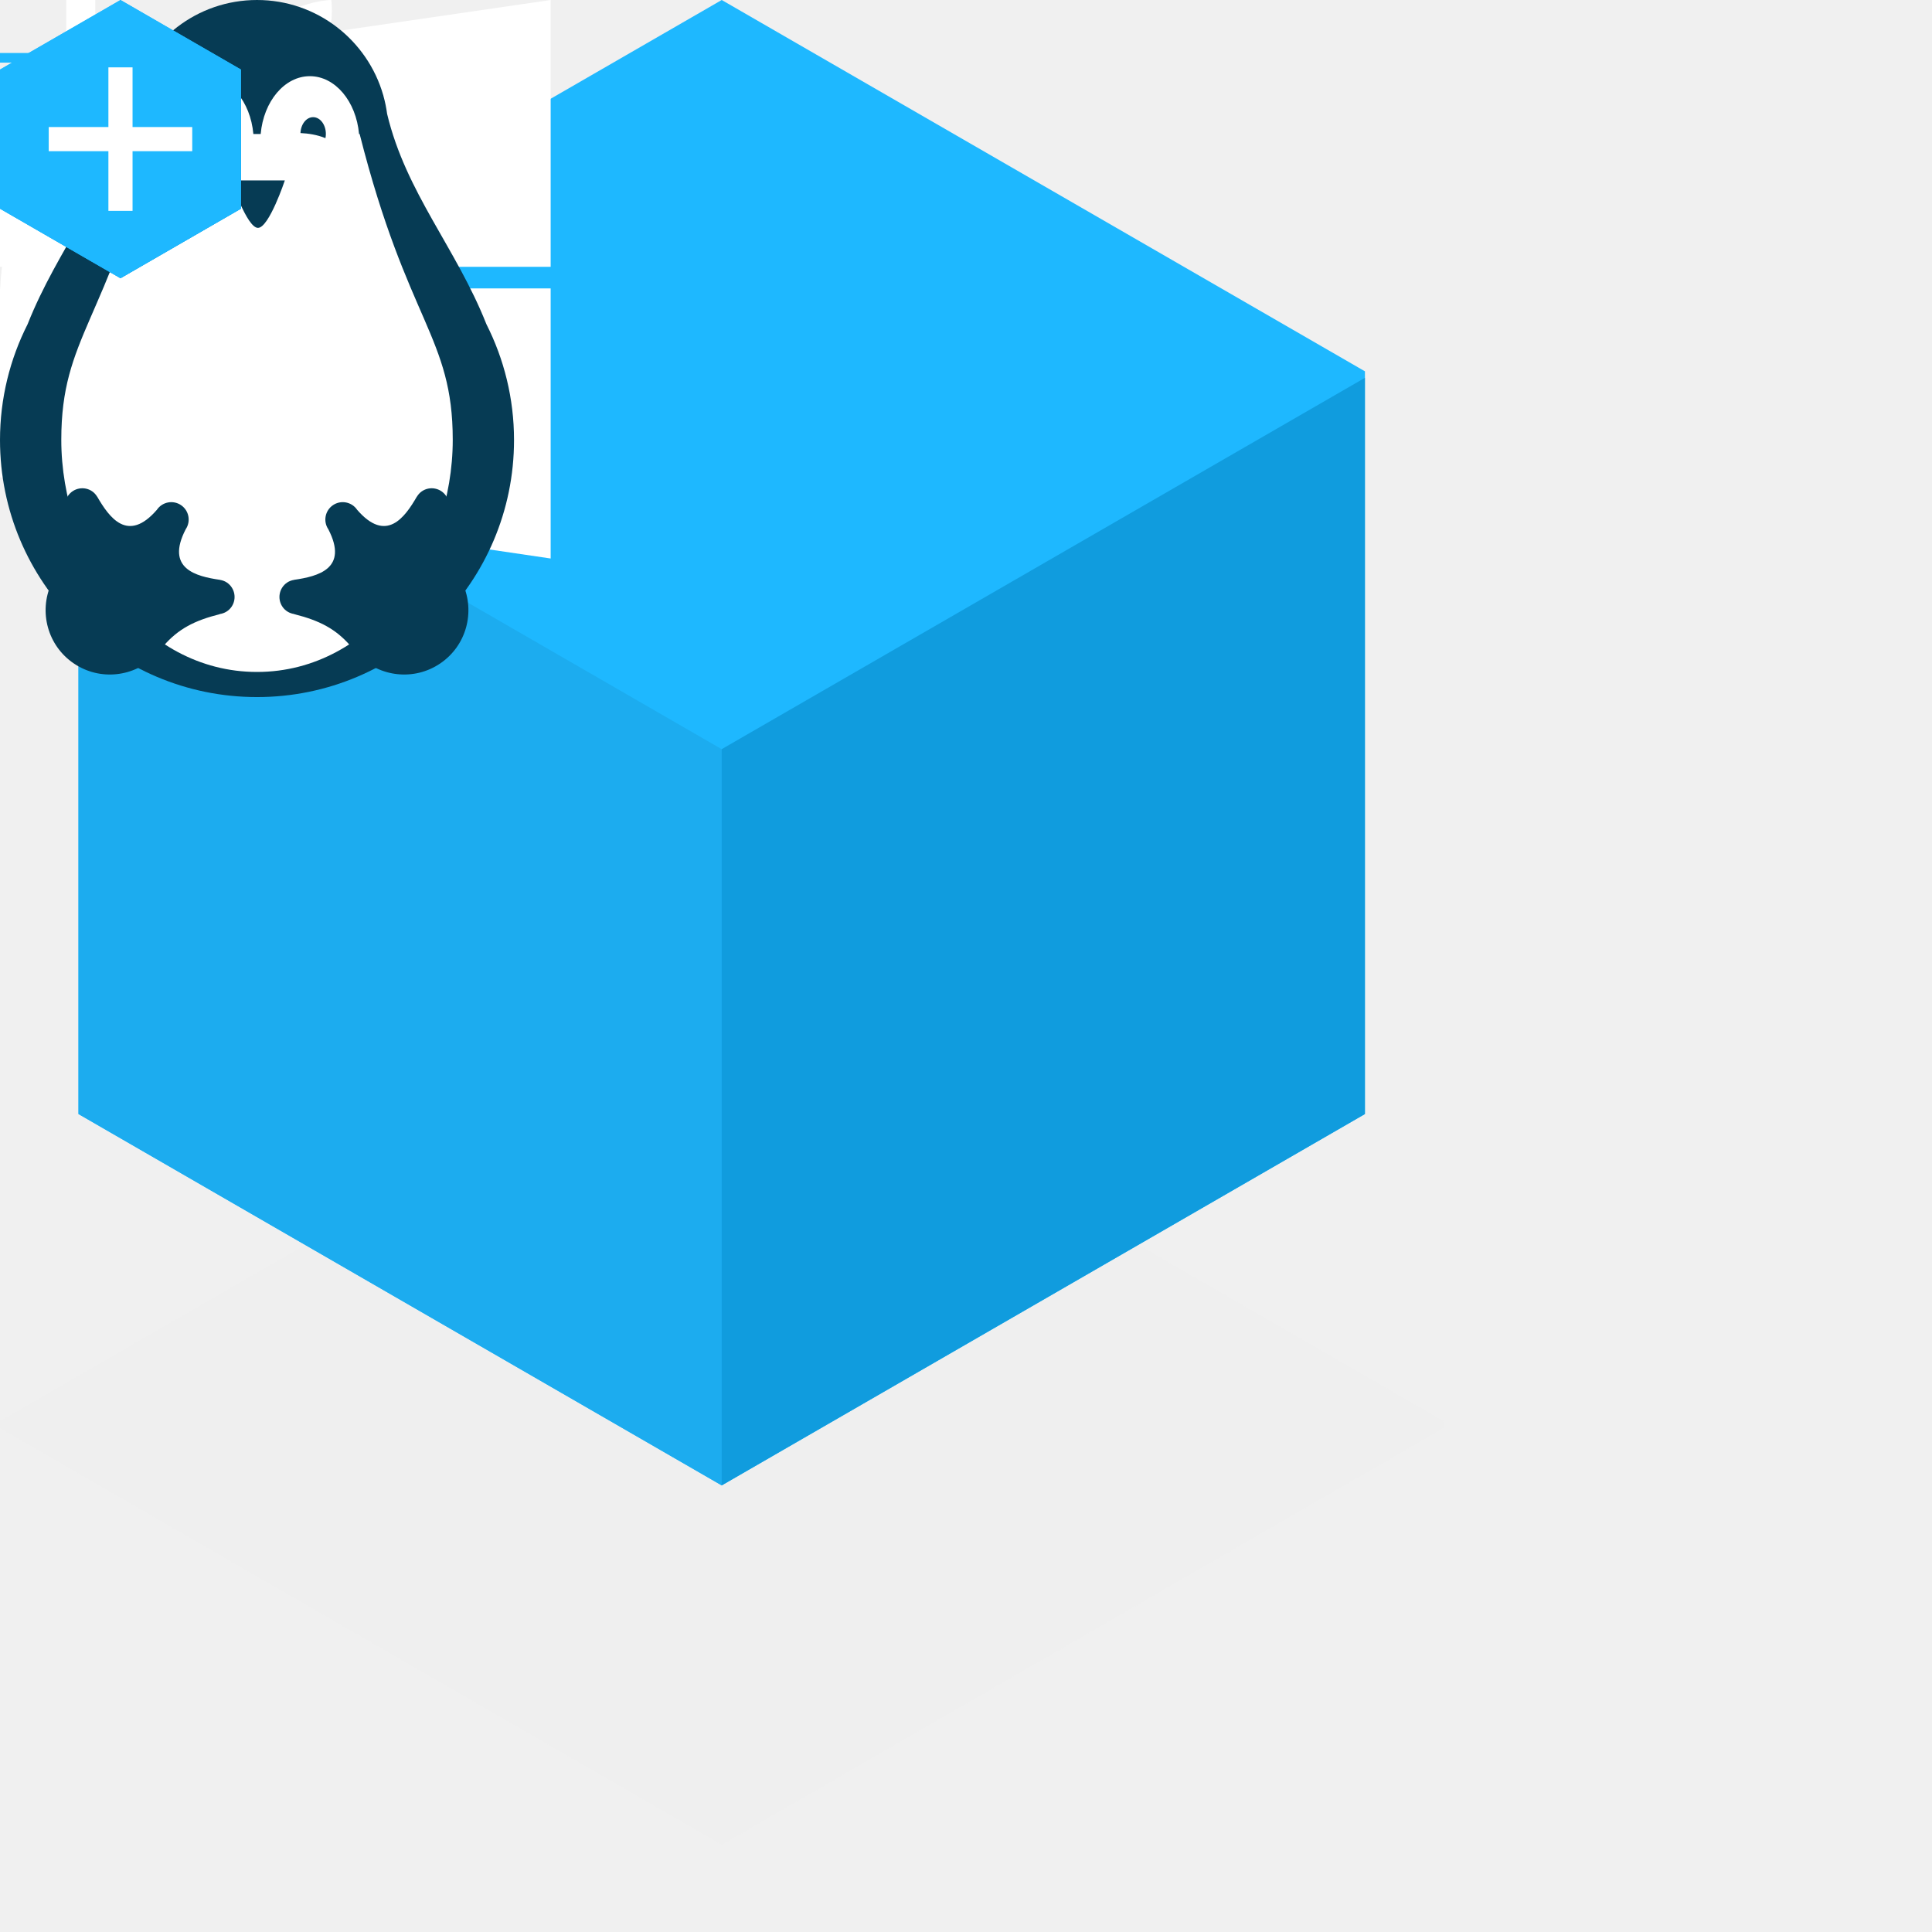
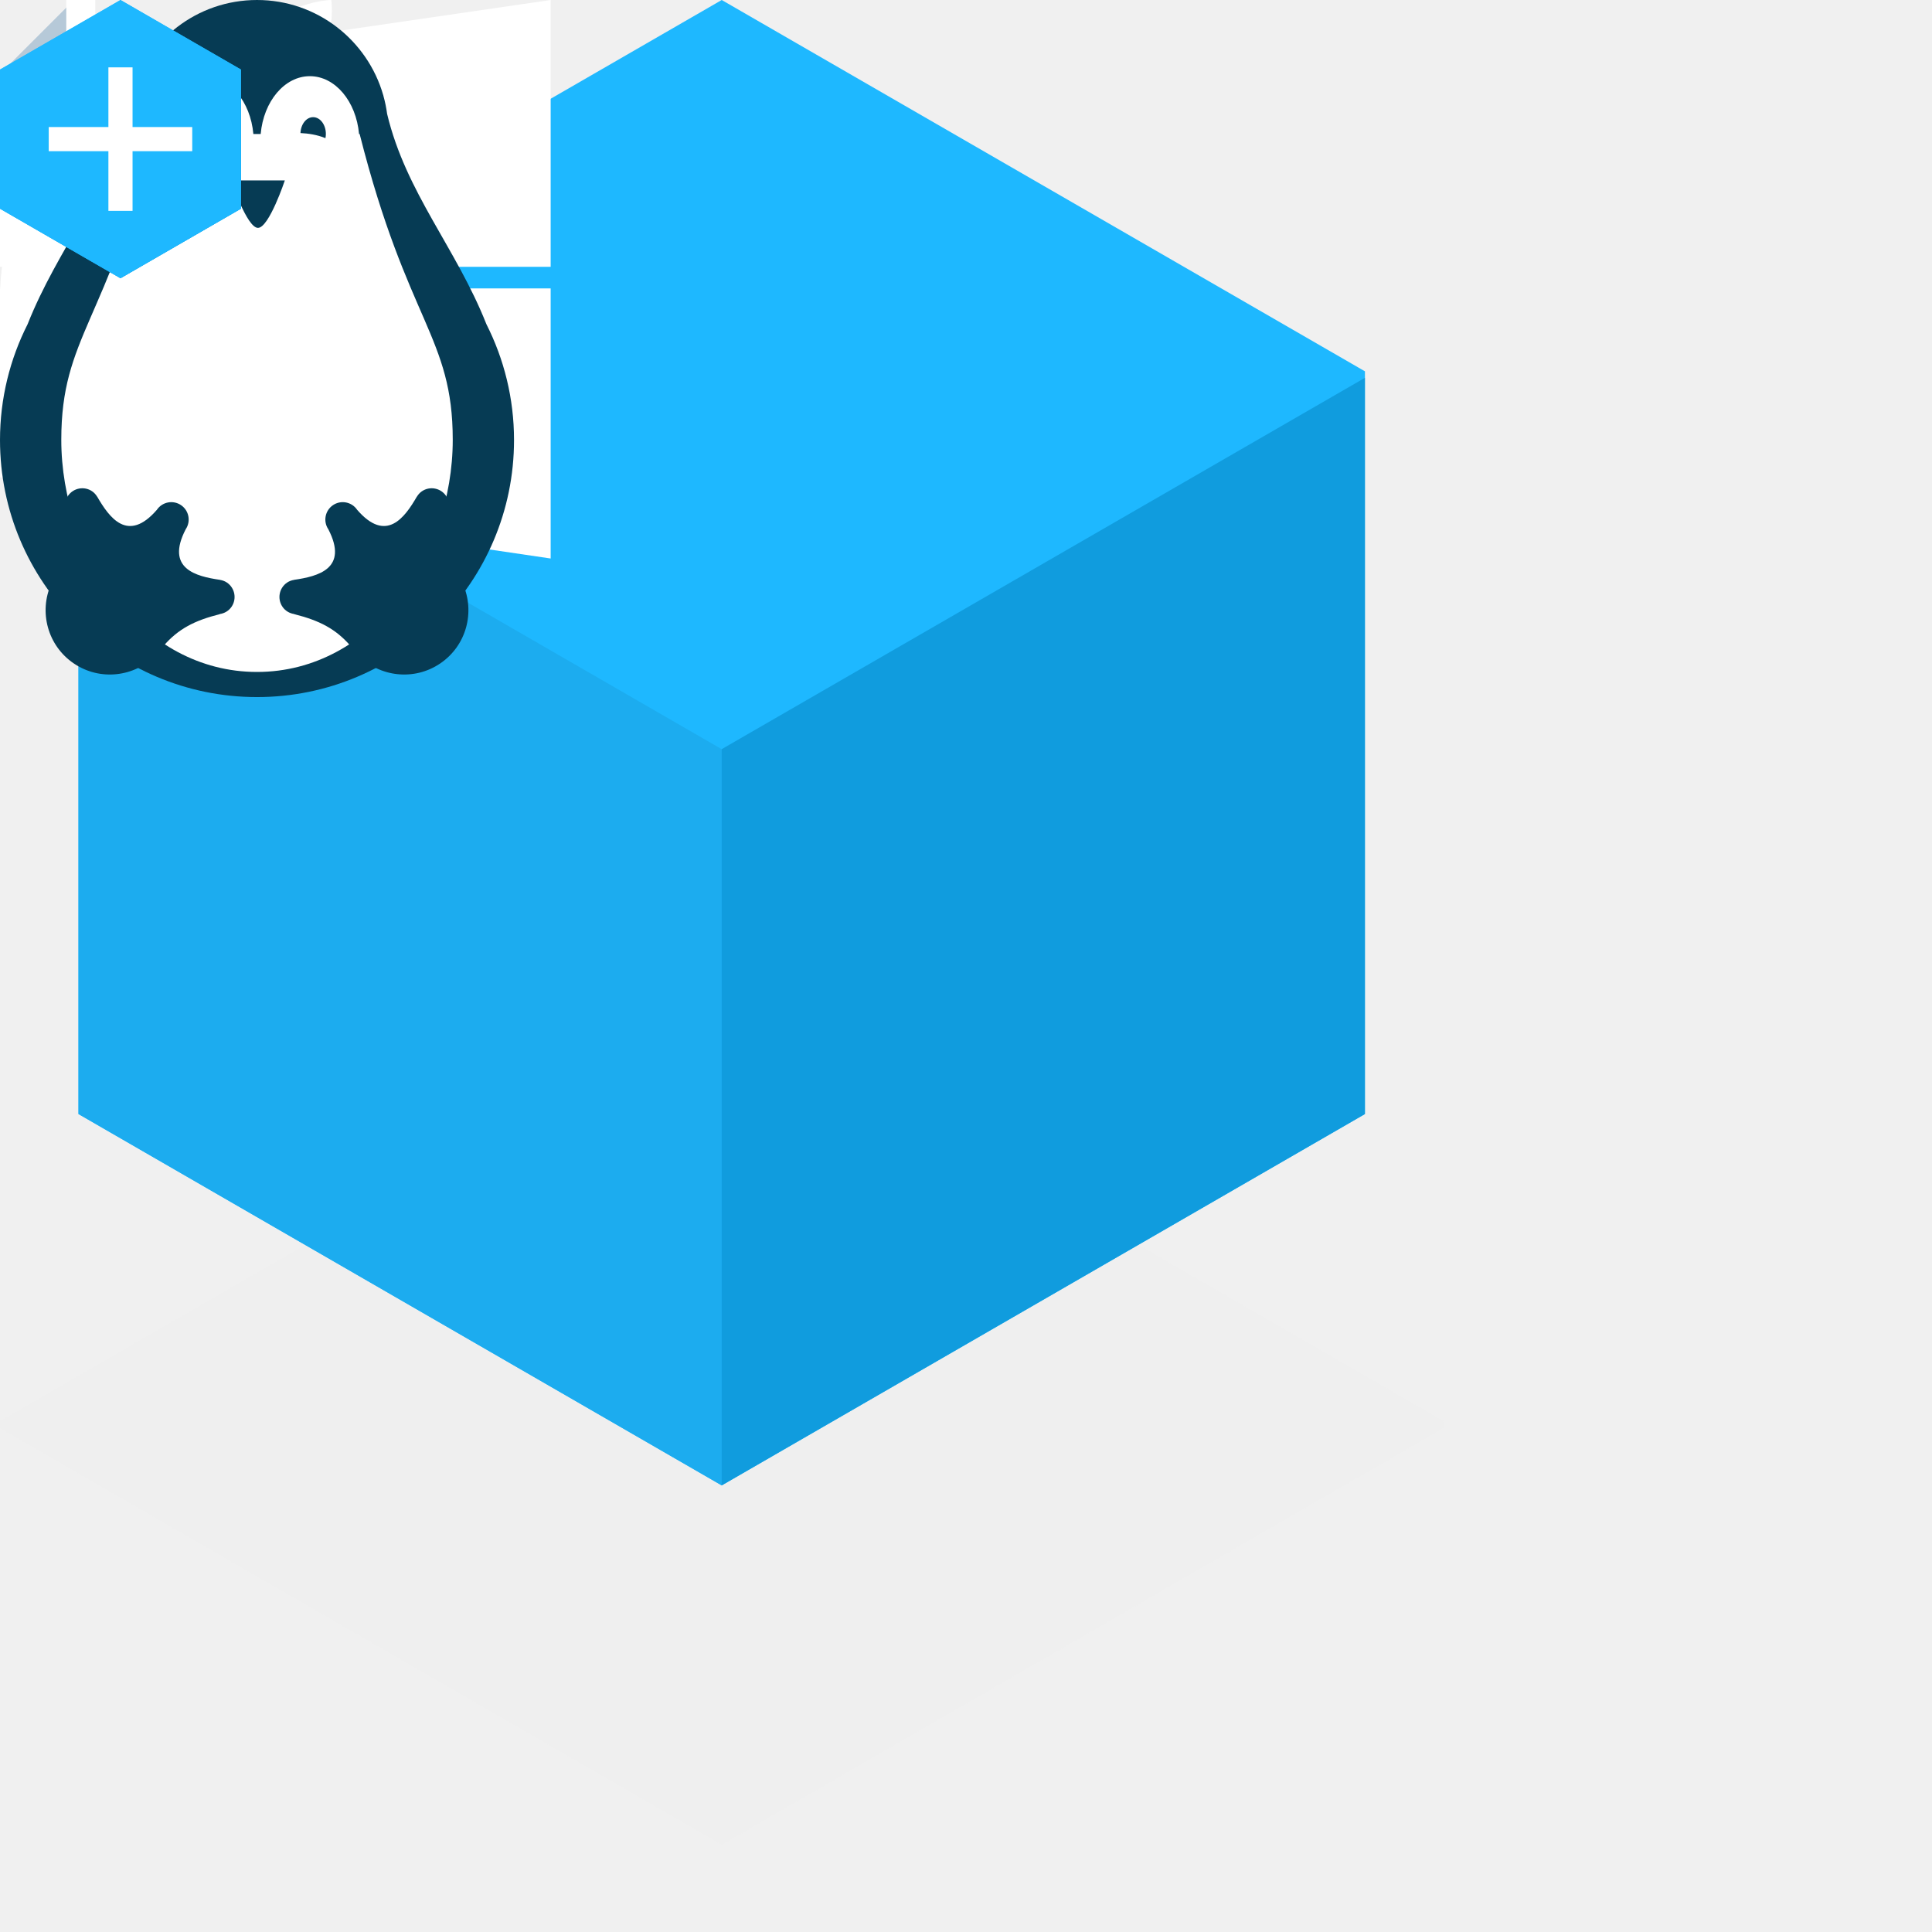
<svg xmlns="http://www.w3.org/2000/svg" version="1.1" id="Layer_1" x="0px" y="0px" viewBox="0 0 200 200" style="enable-background:new 0 0 200 200;" xml:space="preserve">
  <style type="text/css">
	.st0{fill:#EFEFEF;}
	.st1{fill:#1EB8FF;}
	.st2{fill:#1CACEF;}
	.st3{fill:#109CDE;}
	.st4{fill-rule:evenodd;clip-rule:evenodd;fill:#FFFFFF;}
	.st5{fill:none;stroke:#1EB8FF;stroke-miterlimit:10;}
- 	.st6{fill:none;stroke:#FFFFFF;stroke-width:3;stroke-miterlimit:10;}
- 	.st7{fill:#FFFFFF;}
- 	.st8{fill-rule:evenodd;clip-rule:evenodd;fill:#063B54;}
- 	.st9{fill:none;stroke:#FFFFFF;stroke-width:2.5;stroke-miterlimit:10;}
+ 	.st6{fill:none;stroke:#B6C9D8;stroke-width:2;stroke-miterlimit:10;}
+ 	.st7{fill:none;stroke:#FFFFFF;stroke-width:3;stroke-miterlimit:10;}
+ 	.st8{fill:#FFFFFF;}
+ 	.st9{fill-rule:evenodd;clip-rule:evenodd;fill:#063B54;}
+ 	.st10{fill:none;stroke:#FFFFFF;stroke-width:2.5;stroke-miterlimit:10;}
</style>
  <g id="blok_x60_150x191">
    <polygon id="_x3E_box-shadow" class="st0" points="74.709,190.981 149.418,147.852 149.422,147.095 74.713,103.966 0,147.095    0,147.852  " />
    <polygon class="st1" points="8.124,38.439 74.713,0 141.298,38.439 141.298,115.325 74.713,153.768 8.124,115.325  " />
    <polygon class="st2" points="8.124,39.113 74.709,77.553 74.709,153.768 8.124,115.325  " />
    <polygon class="st3" points="141.294,39.113 74.709,77.553 74.709,153.768 141.294,115.325  " />
  </g>
  <g id="apple-logo_x60_47x57">
    <path class="st4" d="M25.413,4.918C29.129,0.024,34.292,0,34.292,0s0.764,4.6-2.921,9.038c-3.94,4.726-8.412,3.951-8.412,3.951   S22.116,9.27,25.413,4.918z" />
    <path class="st4" d="M23.428,16.213c1.915,0,5.45-2.623,10.067-2.623c7.945,0,11.064,5.65,11.064,5.65s-6.108,3.124-6.108,10.701   c0,8.553,7.613,11.501,7.613,11.501s-5.32,14.974-12.506,14.974c-3.302,0-5.869-2.223-9.347-2.223   c-3.545,0-7.059,2.306-9.352,2.306C8.29,56.499,0,42.294,0,30.875c0-11.233,7.018-17.13,13.605-17.13   C17.882,13.744,21.208,16.213,23.428,16.213z" />
  </g>
-   <g id="jump-arrow_x60_15x12">
-     <line class="st5" x1="0" y1="5.985" x2="13.537" y2="5.985" />
-     <polyline class="st5" points="7.906,0.354 13.537,5.985 7.906,11.616  " />
+   <g id="jump-arrow_x60_18x15">
+     <g>
+       <line class="st5" x1="18.109" y1="7.652" x2="1.414" y2="7.652" />
+       <polyline class="st5" points="8.359,14.596 1.414,7.652 8.359,0.707   " />
+     </g>
+     <g>
+       <line class="st6" x1="18.109" y1="7.652" x2="1.414" y2="7.652" />
+       <polyline class="st6" points="8.359,14.596 1.414,7.652 8.359,0.707   " />
+     </g>
  </g>
  <g id="download-arrow_x60_17x24">
-     <line class="st6" x1="8.361" y1="0" x2="8.361" y2="17.549" />
-     <polyline class="st6" points="15.661,10.249 8.361,17.549 1.061,10.249  " />
-     <line class="st6" x1="0.93" y1="21.632" x2="16.083" y2="21.632" />
+     <line class="st7" x1="8.361" y1="0" x2="8.361" y2="17.549" />
+     <polyline class="st7" points="15.661,10.249 8.361,17.549 1.061,10.249  " />
+     <line class="st7" x1="0.93" y1="21.632" x2="16.083" y2="21.632" />
  </g>
  <g id="windows-logo_x60_58x58">
-     <polygon class="st7" points="57.004,27.619 57.004,0 25.278,4.627 25.278,27.619  " />
-     <polygon class="st7" points="23.041,4.953 0,8.314 0,27.619 23.041,27.619  " />
-     <polygon class="st7" points="0,29.858 0,49.404 23.041,52.807 23.041,29.858  " />
-     <polygon class="st7" points="25.278,53.136 57.004,57.816 57.004,29.858 25.278,29.858  " />
+     <polygon class="st8" points="57.004,27.619 57.004,0 25.278,4.627 25.278,27.619  " />
+     <polygon class="st8" points="23.041,4.953 0,8.314 0,27.619 23.041,27.619  " />
+     <polygon class="st8" points="0,29.858 0,49.404 23.041,52.807 23.041,29.858  " />
+     <polygon class="st8" points="25.278,53.136 57.004,57.816 57.004,29.858 25.278,29.858  " />
  </g>
  <g id="linux-logo_x60_54x73">
-     <path class="st8" d="M50.353,33.562c-0.001-0.002-0.001-0.004-0.002-0.005c-3.124-7.89-8.331-13.616-10.277-21.767   c-0.085-0.636-0.212-1.257-0.382-1.863c-0.005-0.03-0.013-0.059-0.018-0.09l-0.003,0.009C38.04,4.163,32.814,0,26.606,0   S15.172,4.163,13.54,9.846l-0.003-0.009c-0.005,0.03-0.012,0.058-0.017,0.088c-0.17,0.606-0.297,1.228-0.382,1.865   C11.191,19.941,5.984,25.667,2.86,33.557c-0.001,0.002-0.001,0.004-0.002,0.005C1.034,37.167,0,41.239,0,45.555   c0,14.694,11.912,26.606,26.606,26.606c14.694,0,26.606-11.912,26.606-26.606C53.212,41.239,52.177,37.167,50.353,33.562z" />
+     <path class="st9" d="M50.353,33.562c-0.001-0.002-0.001-0.004-0.002-0.005c-3.124-7.89-8.331-13.616-10.277-21.767   c-0.085-0.636-0.212-1.257-0.382-1.863c-0.005-0.03-0.013-0.059-0.018-0.09l-0.003,0.009C38.04,4.163,32.814,0,26.606,0   S15.172,4.163,13.54,9.846l-0.003-0.009c-0.005,0.03-0.012,0.058-0.017,0.088c-0.17,0.606-0.297,1.228-0.382,1.865   C11.191,19.941,5.984,25.667,2.86,33.557c-0.001,0.002-0.001,0.004-0.002,0.005C1.034,37.167,0,41.239,0,45.555   c0,14.694,11.912,26.606,26.606,26.606c14.694,0,26.606-11.912,26.606-26.606C53.212,41.239,52.177,37.167,50.353,33.562z" />
    <path class="st4" d="M26.606,69.56c-11.972,0-20.261-12.054-20.261-24.026c0-10.677,4.695-12.157,9.638-31.663h0.063   c0.298-3.369,2.462-5.985,5.091-5.985s4.793,2.616,5.091,5.985h0.758c0.298-3.369,2.462-5.985,5.091-5.985   c2.629,0,4.793,2.616,5.091,5.985h0.062c4.943,19.505,9.638,20.986,9.638,31.663C46.867,57.506,38.578,69.56,26.606,69.56z" />
-     <path class="st8" d="M33.689,14.302c0.027-0.139,0.045-0.281,0.045-0.431c0-0.962-0.59-1.743-1.319-1.743   c-0.703,0-1.273,0.73-1.311,1.647C31.894,13.811,32.84,13.947,33.689,14.302z" />
-     <path class="st8" d="M22.107,13.775c-0.038-0.917-0.608-1.647-1.311-1.647c-0.728,0-1.319,0.78-1.319,1.743   c0,0.15,0.019,0.292,0.045,0.431C20.371,13.947,21.317,13.811,22.107,13.775z" />
-     <path class="st8" d="M29.486,18.675c0,0-1.636,4.914-2.782,4.914s-2.782-4.914-2.782-4.914" />
-     <path class="st8" d="M46.178,51.336c-0.557-0.823-1.677-1.039-2.5-0.481c-0.221,0.15-0.39,0.344-0.52,0.558l-0.006-0.002   c-1.253,2.167-3.168,4.844-6.181,1.363c-0.557-0.823-1.677-1.039-2.5-0.481c-0.823,0.557-1.039,1.677-0.481,2.5   c2.114,4.09-1.082,4.874-3.56,5.233l0,0.006c-0.247,0.041-0.49,0.126-0.711,0.276c-0.823,0.557-1.039,1.677-0.481,2.5   c0.293,0.433,0.742,0.685,1.221,0.758l0,0.011c2.645,0.667,4.298,1.535,5.814,3.275c0.01,0.014,0.014,0.03,0.024,0.044   c0.126,0.186,0.282,0.337,0.423,0.506c0.101,0.13,0.204,0.25,0.305,0.389l0.045,0.031c2.215,2.26,5.786,2.696,8.499,0.859   c2.727-1.847,3.64-5.351,2.334-8.255l0.012-0.009c-0.092-0.146-0.165-0.286-0.249-0.429c-0.105-0.193-0.187-0.393-0.312-0.579   c-0.01-0.014-0.023-0.024-0.032-0.039c-1.053-2.053-1.246-3.911-0.883-6.614l-0.01-0.004C46.538,52.28,46.471,51.769,46.178,51.336   z" />
-     <path class="st8" d="M7.034,51.336c0.557-0.823,1.677-1.039,2.5-0.481c0.221,0.15,0.39,0.344,0.52,0.558l0.006-0.002   c1.253,2.167,3.168,4.844,6.181,1.363c0.557-0.823,1.677-1.039,2.5-0.481c0.823,0.557,1.039,1.677,0.481,2.5   c-2.114,4.09,1.082,4.874,3.56,5.233l0,0.006c0.247,0.041,0.49,0.126,0.711,0.276c0.823,0.557,1.039,1.677,0.481,2.5   c-0.293,0.433-0.742,0.685-1.221,0.758l0,0.011c-2.645,0.667-4.298,1.535-5.814,3.275c-0.01,0.014-0.014,0.03-0.024,0.044   c-0.126,0.186-0.282,0.337-0.423,0.506c-0.101,0.13-0.204,0.25-0.305,0.389l-0.045,0.031c-2.215,2.26-5.786,2.696-8.499,0.859   c-2.727-1.847-3.64-5.351-2.334-8.255l-0.012-0.009c0.092-0.146,0.165-0.286,0.249-0.429c0.105-0.193,0.187-0.393,0.312-0.579   c0.01-0.014,0.023-0.024,0.032-0.039c1.053-2.053,1.246-3.911,0.883-6.614l0.01-0.004C6.673,52.28,6.741,51.769,7.034,51.336z" />
+     <path class="st9" d="M33.689,14.302c0.027-0.139,0.045-0.281,0.045-0.431c0-0.962-0.59-1.743-1.319-1.743   c-0.703,0-1.273,0.73-1.311,1.647C31.894,13.811,32.84,13.947,33.689,14.302z" />
+     <path class="st9" d="M22.107,13.775c-0.038-0.917-0.608-1.647-1.311-1.647c-0.728,0-1.319,0.78-1.319,1.743   c0,0.15,0.019,0.292,0.045,0.431C20.371,13.947,21.317,13.811,22.107,13.775z" />
+     <path class="st9" d="M29.486,18.675c0,0-1.636,4.914-2.782,4.914s-2.782-4.914-2.782-4.914" />
+     <path class="st9" d="M46.178,51.336c-0.557-0.823-1.677-1.039-2.5-0.481c-0.221,0.15-0.39,0.344-0.52,0.558l-0.006-0.002   c-1.253,2.167-3.168,4.844-6.181,1.363c-0.557-0.823-1.677-1.039-2.5-0.481c-0.823,0.557-1.039,1.677-0.481,2.5   c2.114,4.09-1.082,4.874-3.56,5.233l0,0.006c-0.247,0.041-0.49,0.126-0.711,0.276c-0.823,0.557-1.039,1.677-0.481,2.5   c0.293,0.433,0.742,0.685,1.221,0.758l0,0.011c2.645,0.667,4.298,1.535,5.814,3.275c0.01,0.014,0.014,0.03,0.024,0.044   c0.126,0.186,0.282,0.337,0.423,0.506c0.101,0.13,0.204,0.25,0.305,0.389l0.045,0.031c2.215,2.26,5.786,2.696,8.499,0.859   c2.727-1.847,3.64-5.351,2.334-8.255l0.012-0.009c-0.092-0.146-0.165-0.286-0.249-0.429c-0.105-0.193-0.187-0.393-0.312-0.579   c-0.01-0.014-0.023-0.024-0.032-0.039c-1.053-2.053-1.246-3.911-0.883-6.614l-0.01-0.004C46.538,52.28,46.471,51.769,46.178,51.336   z" />
+     <path class="st9" d="M7.034,51.336c0.557-0.823,1.677-1.039,2.5-0.481c0.221,0.15,0.39,0.344,0.52,0.558l0.006-0.002   c1.253,2.167,3.168,4.844,6.181,1.363c0.557-0.823,1.677-1.039,2.5-0.481c0.823,0.557,1.039,1.677,0.481,2.5   c-2.114,4.09,1.082,4.874,3.56,5.233l0,0.006c0.247,0.041,0.49,0.126,0.711,0.276c0.823,0.557,1.039,1.677,0.481,2.5   c-0.293,0.433-0.742,0.685-1.221,0.758l0,0.011c-2.645,0.667-4.298,1.535-5.814,3.275c-0.01,0.014-0.014,0.03-0.024,0.044   c-0.126,0.186-0.282,0.337-0.423,0.506c-0.101,0.13-0.204,0.25-0.305,0.389l-0.045,0.031c-2.215,2.26-5.786,2.696-8.499,0.859   c-2.727-1.847-3.64-5.351-2.334-8.255l-0.012-0.009c0.092-0.146,0.165-0.286,0.249-0.429c0.105-0.193,0.187-0.393,0.312-0.579   c0.01-0.014,0.023-0.024,0.032-0.039c1.053-2.053,1.246-3.911,0.883-6.614l0.01-0.004C6.673,52.28,6.741,51.769,7.034,51.336z" />
  </g>
  <g id="small-download_x60_25x29">
    <polygon class="st1" points="0,7.2 12.473,0 24.944,7.2 24.944,21.601 12.473,28.802 0,21.601  " />
    <polygon class="st2" points="0,7.326 12.472,14.526 12.472,28.802 0,21.601  " />
    <polygon class="st3" points="24.944,7.326 12.472,14.526 12.472,28.802 24.944,21.601  " />
  </g>
  <g id="app-new-small_x60_25x29">
    <polygon class="st1" points="0,7.2 12.473,0 24.944,7.2 24.944,21.601 12.473,28.802 0,21.601  " />
-     <line class="st9" x1="12.472" y1="6.973" x2="12.472" y2="21.829" />
-     <line class="st9" x1="19.9" y1="14.401" x2="5.044" y2="14.401" />
+     <line class="st10" x1="12.472" y1="6.973" x2="12.472" y2="21.829" />
+     <line class="st10" x1="19.9" y1="14.401" x2="5.044" y2="14.401" />
  </g>
</svg>
